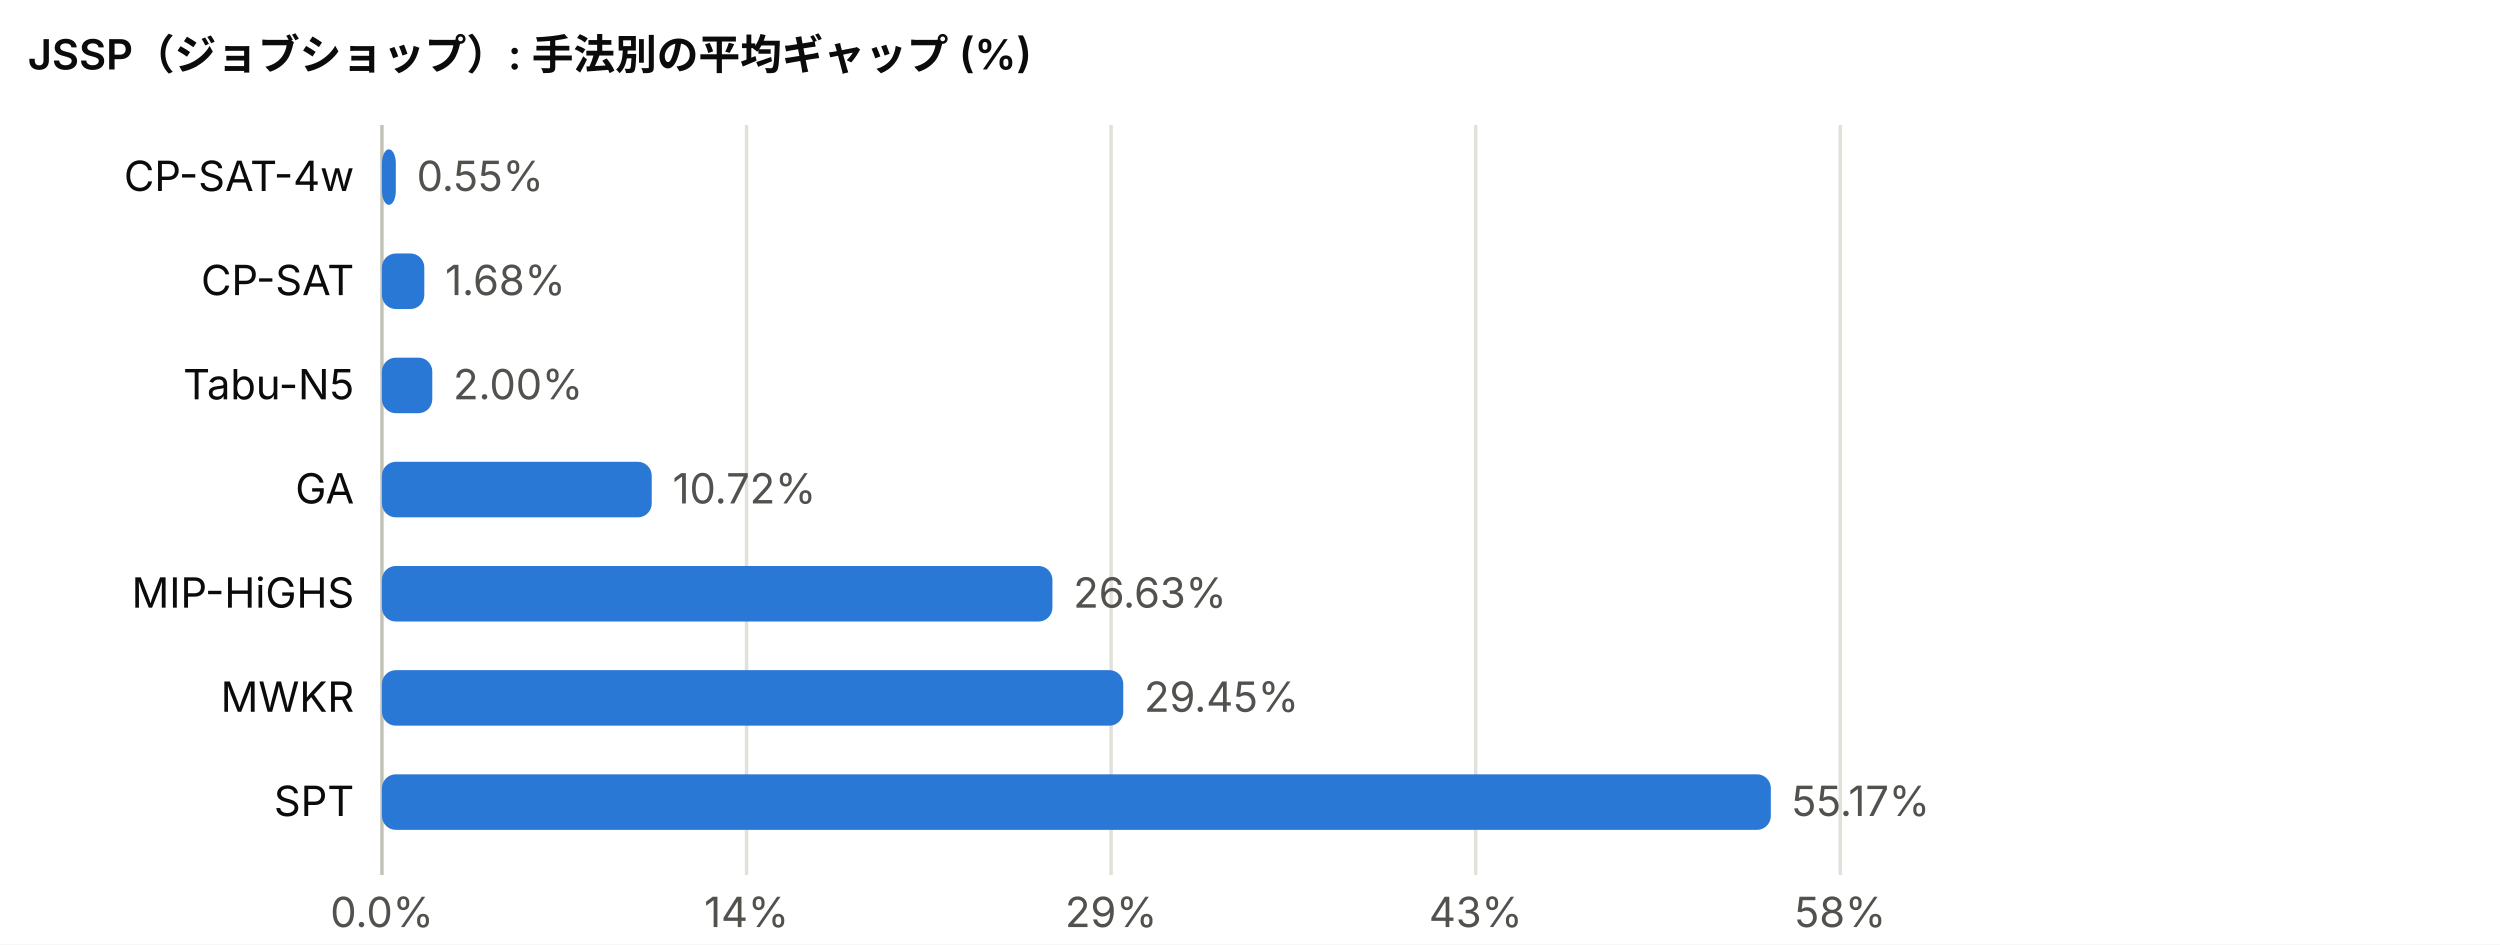
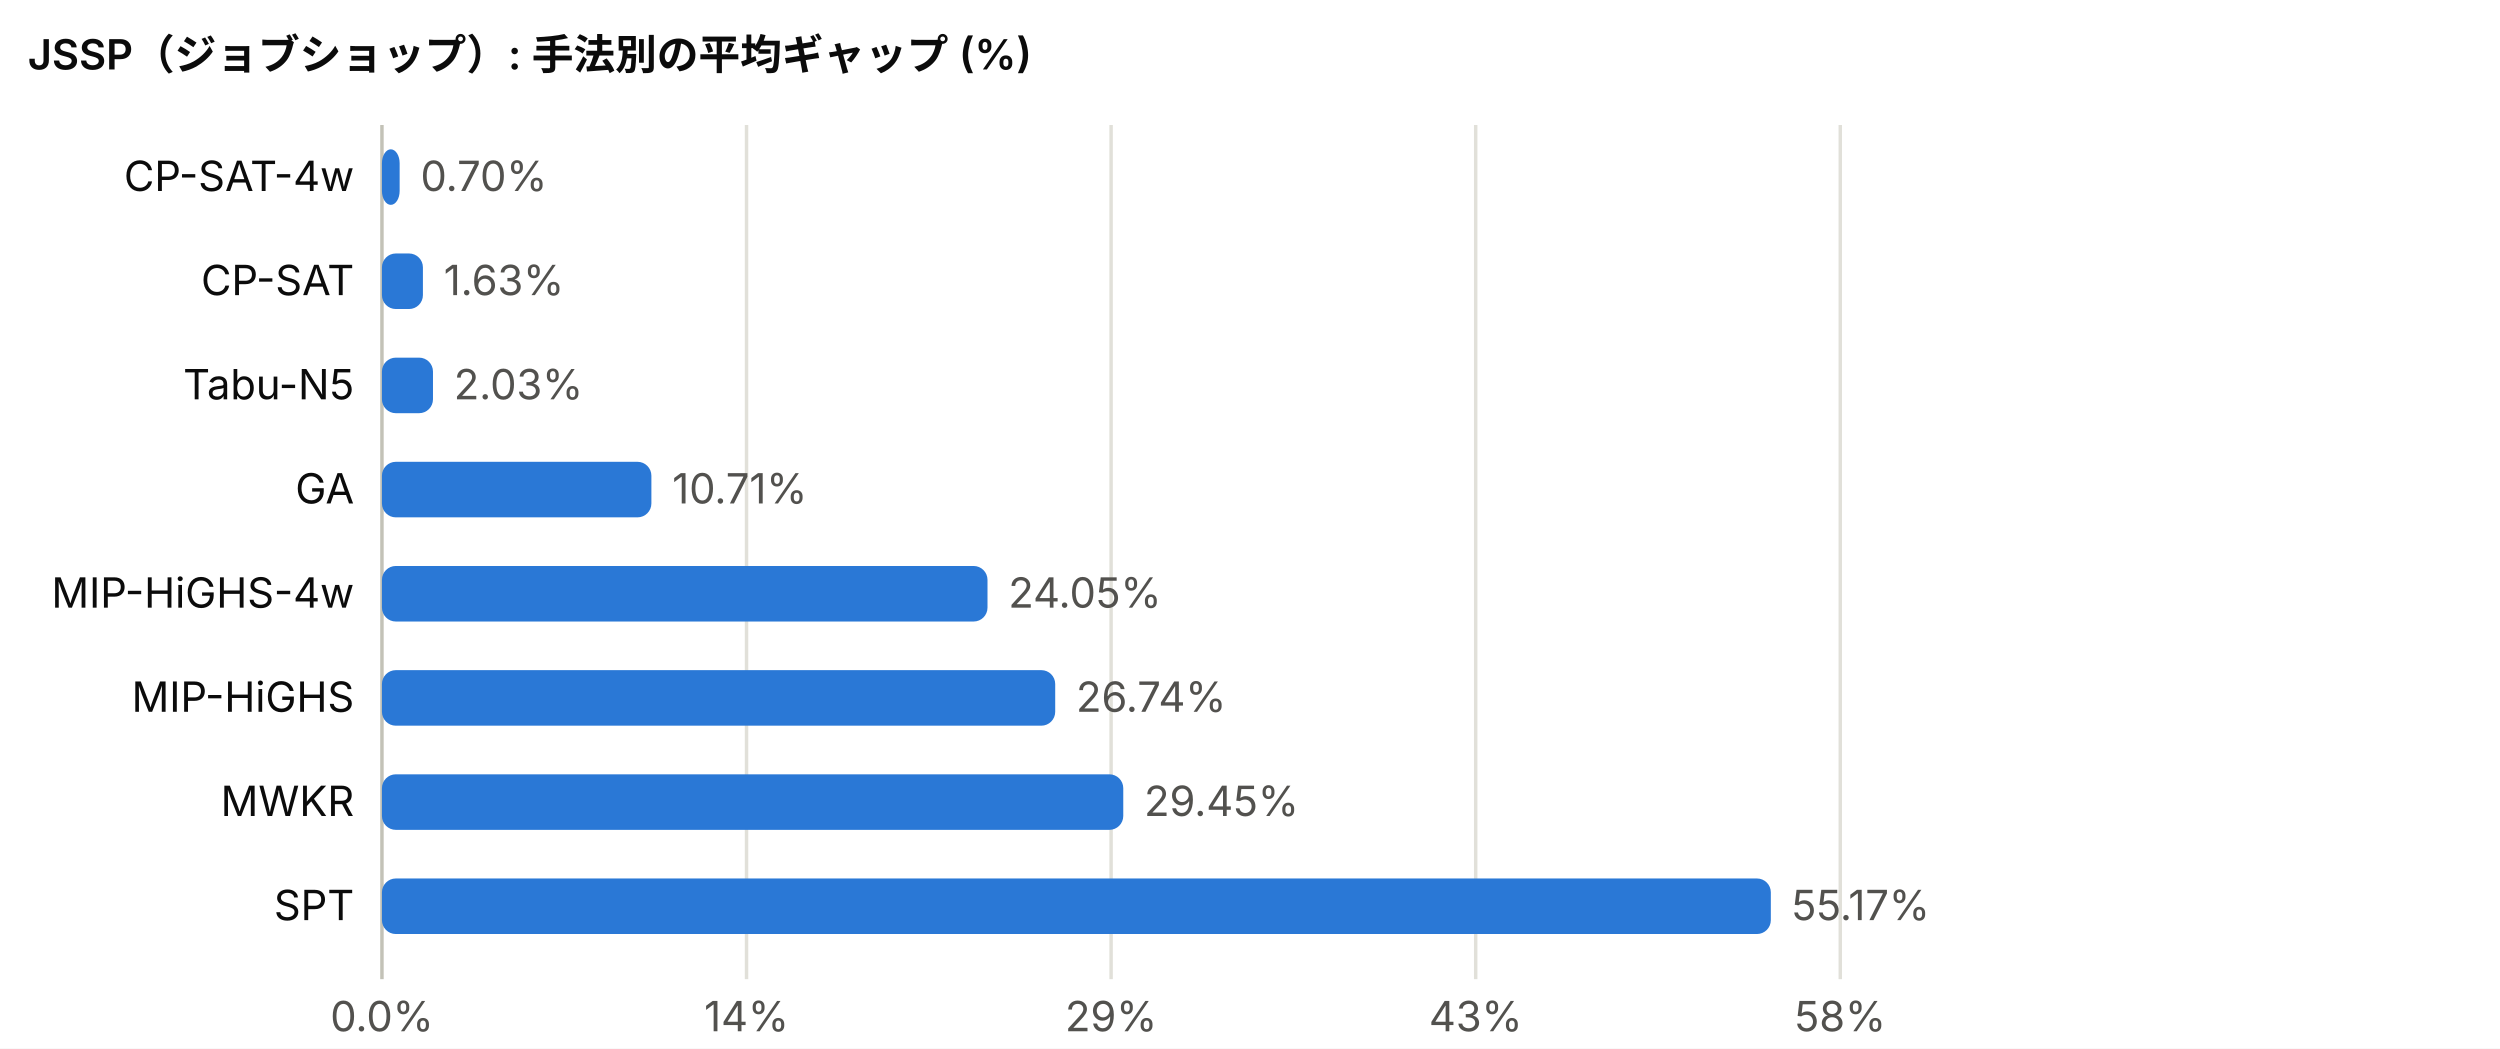
- <svg xmlns="http://www.w3.org/2000/svg" width="720" height="272" viewBox="0 0 720 272" font-family="-apple-system, 'Segoe UI', 'Hiragino Sans', 'Yu Gothic UI', Meiryo, sans-serif" font-size="12">
-   <rect width="720" height="272" fill="#ffffff" />
+ <svg xmlns="http://www.w3.org/2000/svg" width="720" height="302" viewBox="0 0 720 302" font-family="-apple-system, 'Segoe UI', 'Hiragino Sans', 'Yu Gothic UI', Meiryo, sans-serif" font-size="12">
+   <rect width="720" height="302" fill="#ffffff" />
  <text x="8.0" y="20.0" text-anchor="start" fill="#0b0b0b" font-weight="600">JSSP（ジョブショップ）: 手法別の平均ギャップ (%)</text>
-   <line x1="110.0" x2="110.0" y1="36" y2="252" stroke="#c3c2b7" />
-   <text x="110.0" y="267.0" text-anchor="middle" fill="#52514e">0.0%</text>
-   <line x1="215.0" x2="215.0" y1="36" y2="252" stroke="#e1e0d9" />
-   <text x="215.0" y="267.0" text-anchor="middle" fill="#52514e">14%</text>
-   <line x1="320.0" x2="320.0" y1="36" y2="252" stroke="#e1e0d9" />
-   <text x="320.0" y="267.0" text-anchor="middle" fill="#52514e">29%</text>
-   <line x1="425.0" x2="425.0" y1="36" y2="252" stroke="#e1e0d9" />
-   <text x="425.0" y="267.0" text-anchor="middle" fill="#52514e">43%</text>
-   <line x1="530.0" x2="530.0" y1="36" y2="252" stroke="#e1e0d9" />
-   <text x="530.0" y="267.0" text-anchor="middle" fill="#52514e">58%</text>
+   <line x1="110.0" x2="110.0" y1="36" y2="282" stroke="#c3c2b7" />
+   <text x="110.0" y="297.0" text-anchor="middle" fill="#52514e">0.0%</text>
+   <line x1="215.0" x2="215.0" y1="36" y2="282" stroke="#e1e0d9" />
+   <text x="215.0" y="297.0" text-anchor="middle" fill="#52514e">14%</text>
+   <line x1="320.0" x2="320.0" y1="36" y2="282" stroke="#e1e0d9" />
+   <text x="320.0" y="297.0" text-anchor="middle" fill="#52514e">29%</text>
+   <line x1="425.0" x2="425.0" y1="36" y2="282" stroke="#e1e0d9" />
+   <text x="425.0" y="297.0" text-anchor="middle" fill="#52514e">43%</text>
+   <line x1="530.0" x2="530.0" y1="36" y2="282" stroke="#e1e0d9" />
+   <text x="530.0" y="297.0" text-anchor="middle" fill="#52514e">58%</text>
  <text x="102.0" y="55.0" text-anchor="end" fill="#0b0b0b">CP-SAT-4w</text>
-   <rect x="110" y="43" width="4.0" height="16" rx="4" fill="#2a78d6" />
-   <text x="120.0" y="55.0" text-anchor="start" fill="#52514e">0.55%</text>
+   <rect x="110" y="43" width="5.1" height="16" rx="4" fill="#2a78d6" />
+   <text x="121.1" y="55.0" text-anchor="start" fill="#52514e">0.70%</text>
  <text x="102.0" y="85.0" text-anchor="end" fill="#0b0b0b">CP-SAT</text>
-   <rect x="110" y="73" width="12.2" height="16" rx="4" fill="#2a78d6" />
-   <text x="128.2" y="85.0" text-anchor="start" fill="#52514e">1.68%</text>
+   <rect x="110" y="73" width="11.8" height="16" rx="4" fill="#2a78d6" />
+   <text x="127.8" y="85.0" text-anchor="start" fill="#52514e">1.63%</text>
  <text x="102.0" y="115.0" text-anchor="end" fill="#0b0b0b">Tabu-N5</text>
-   <rect x="110" y="103" width="14.5" height="16" rx="4" fill="#2a78d6" />
-   <text x="130.5" y="115.0" text-anchor="start" fill="#52514e">2.00%</text>
+   <rect x="110" y="103" width="14.7" height="16" rx="4" fill="#2a78d6" />
+   <text x="130.7" y="115.0" text-anchor="start" fill="#52514e">2.03%</text>
  <text x="102.0" y="145.0" text-anchor="end" fill="#0b0b0b">GA</text>
-   <rect x="110" y="133" width="77.7" height="16" rx="4" fill="#2a78d6" />
-   <text x="193.7" y="145.0" text-anchor="start" fill="#52514e">10.72%</text>
-   <text x="102.0" y="175.0" text-anchor="end" fill="#0b0b0b">MIP-HiGHS</text>
-   <rect x="110" y="163" width="193.1" height="16" rx="4" fill="#2a78d6" />
-   <text x="309.1" y="175.0" text-anchor="start" fill="#52514e">26.63%</text>
-   <text x="102.0" y="205.0" text-anchor="end" fill="#0b0b0b">MWKR</text>
-   <rect x="110" y="193" width="213.5" height="16" rx="4" fill="#2a78d6" />
-   <text x="329.5" y="205.0" text-anchor="start" fill="#52514e">29.45%</text>
-   <text x="102.0" y="235.0" text-anchor="end" fill="#0b0b0b">SPT</text>
-   <rect x="110" y="223" width="400.0" height="16" rx="4" fill="#2a78d6" />
-   <text x="516.0" y="235.0" text-anchor="start" fill="#52514e">55.17%</text>
+   <rect x="110" y="133" width="77.6" height="16" rx="4" fill="#2a78d6" />
+   <text x="193.6" y="145.0" text-anchor="start" fill="#52514e">10.71%</text>
+   <text x="102.0" y="175.0" text-anchor="end" fill="#0b0b0b">MIP-HiGHS-4w</text>
+   <rect x="110" y="163" width="174.4" height="16" rx="4" fill="#2a78d6" />
+   <text x="290.4" y="175.0" text-anchor="start" fill="#52514e">24.05%</text>
+   <text x="102.0" y="205.0" text-anchor="end" fill="#0b0b0b">MIP-HiGHS</text>
+   <rect x="110" y="193" width="193.9" height="16" rx="4" fill="#2a78d6" />
+   <text x="309.9" y="205.0" text-anchor="start" fill="#52514e">26.74%</text>
+   <text x="102.0" y="235.0" text-anchor="end" fill="#0b0b0b">MWKR</text>
+   <rect x="110" y="223" width="213.5" height="16" rx="4" fill="#2a78d6" />
+   <text x="329.5" y="235.0" text-anchor="start" fill="#52514e">29.45%</text>
+   <text x="102.0" y="265.0" text-anchor="end" fill="#0b0b0b">SPT</text>
+   <rect x="110" y="253" width="400.0" height="16" rx="4" fill="#2a78d6" />
+   <text x="516.0" y="265.0" text-anchor="start" fill="#52514e">55.17%</text>
</svg>
